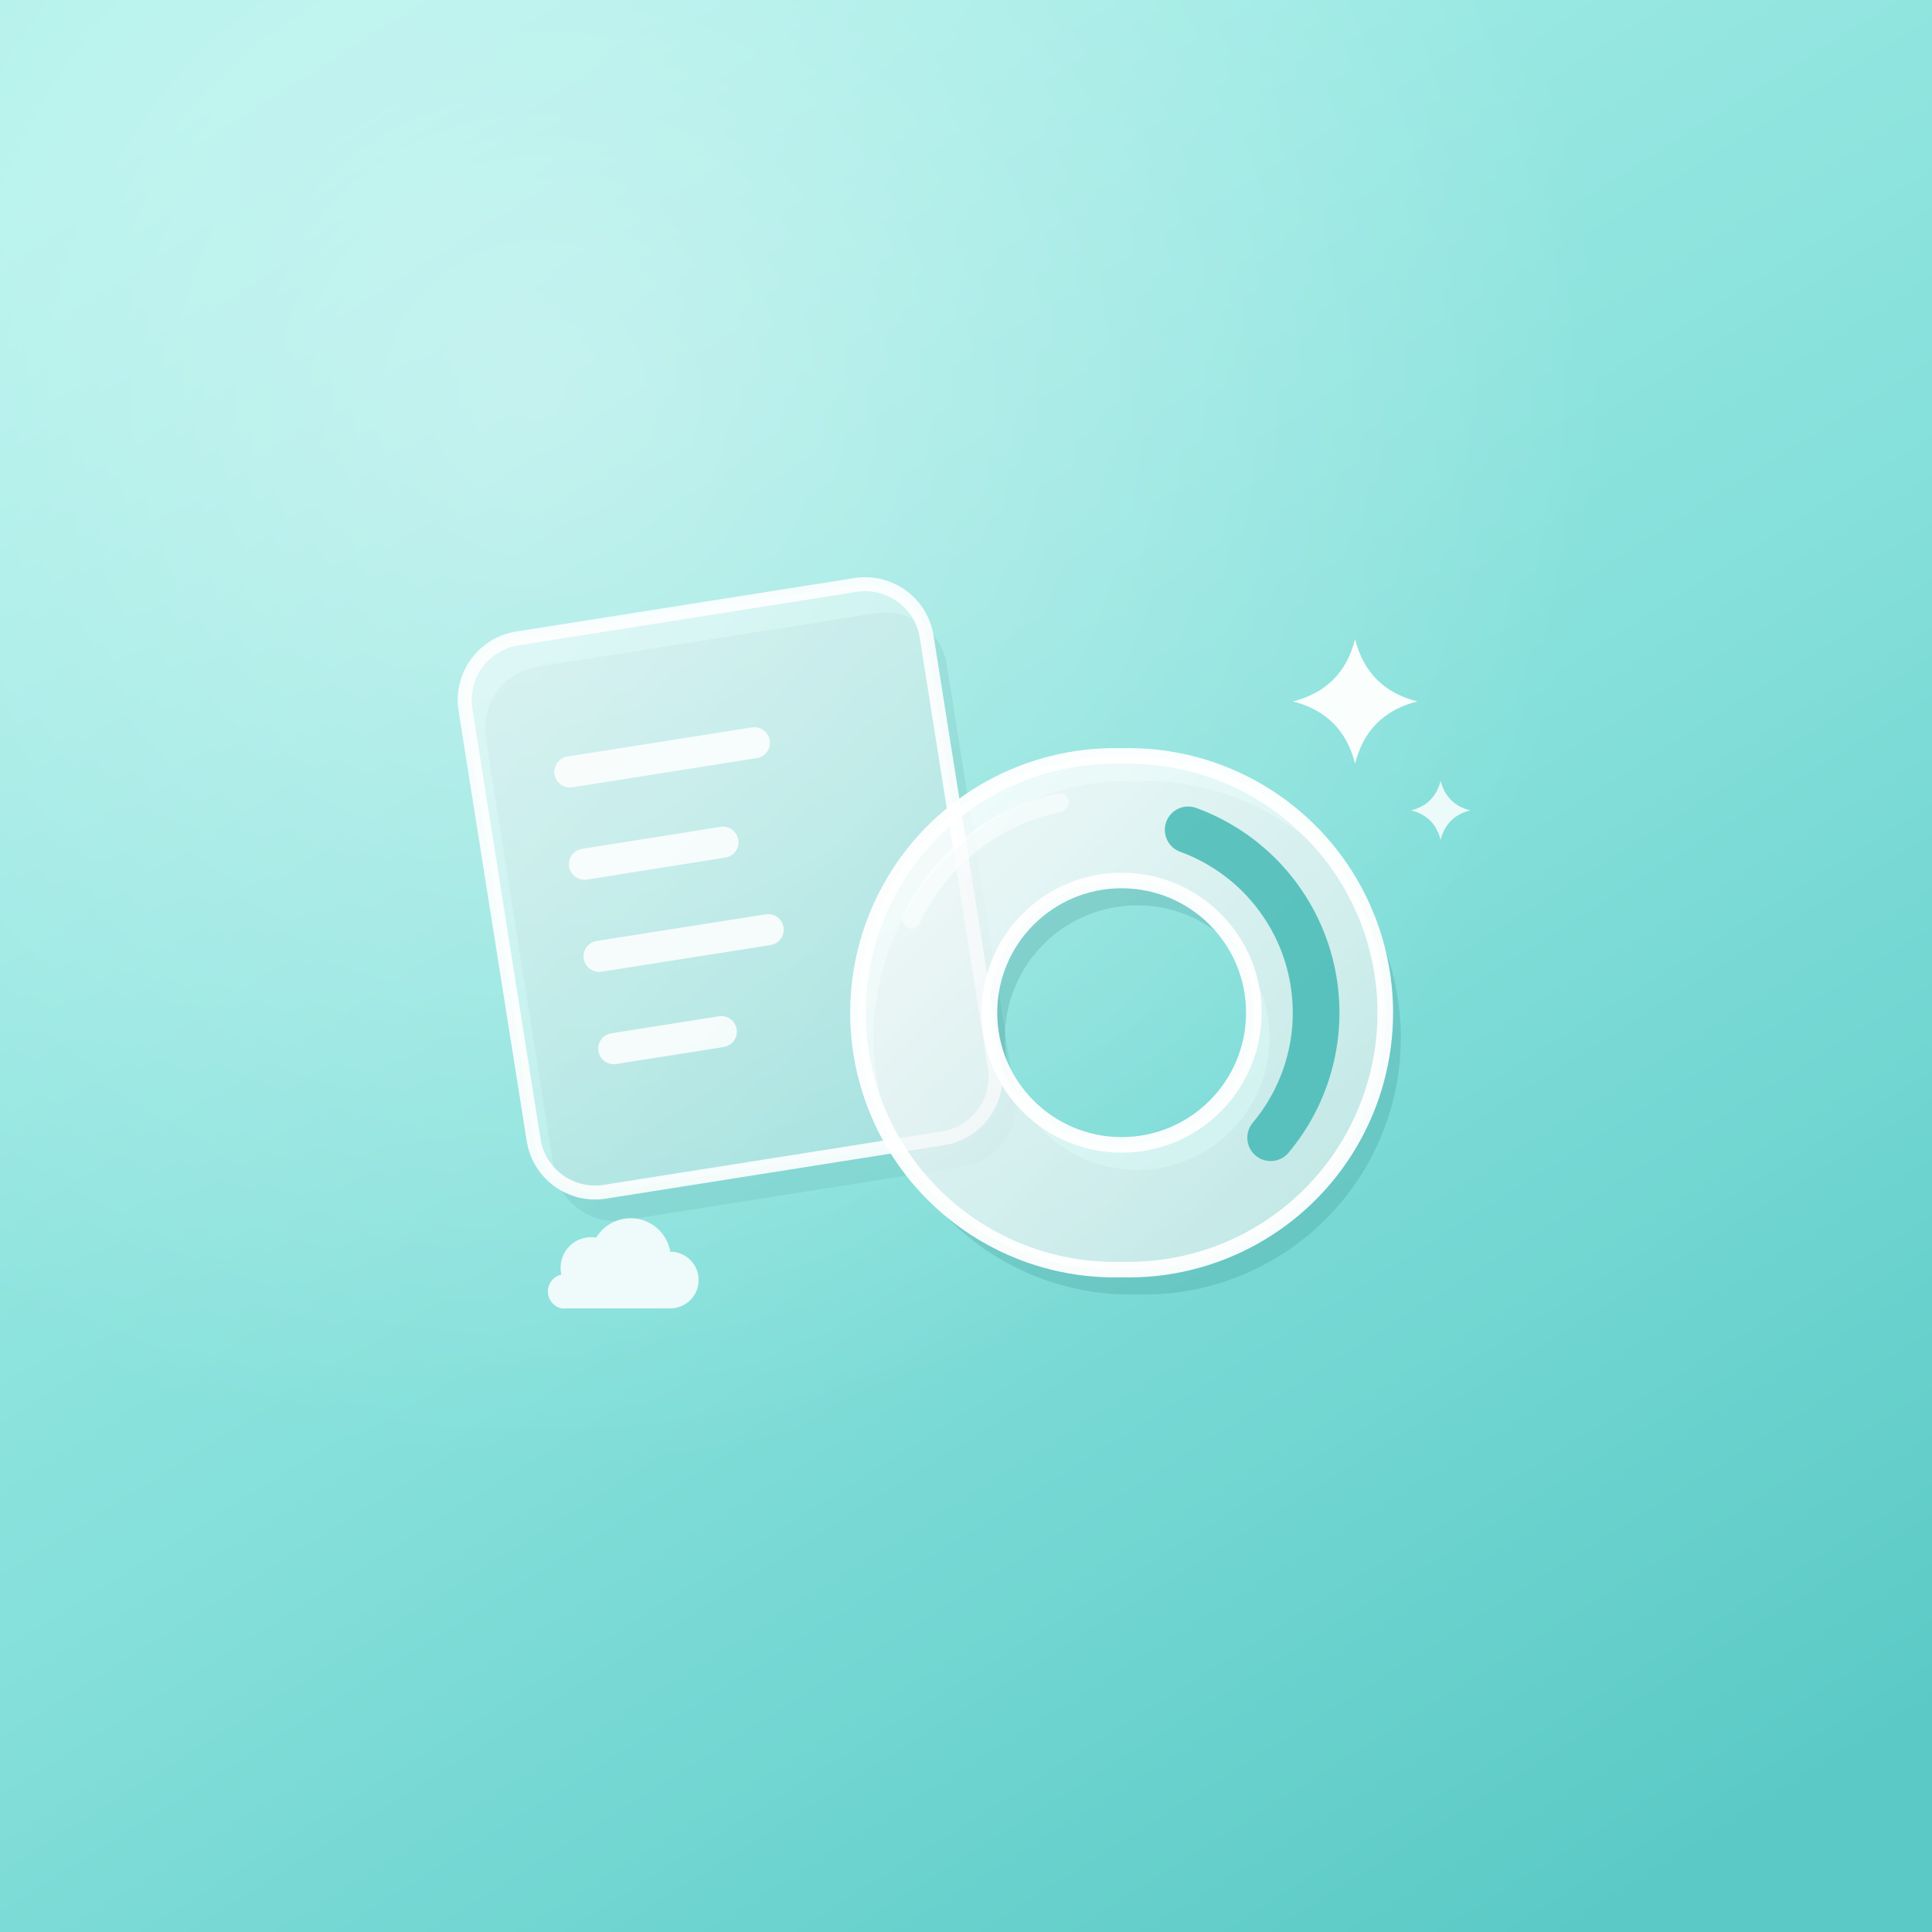
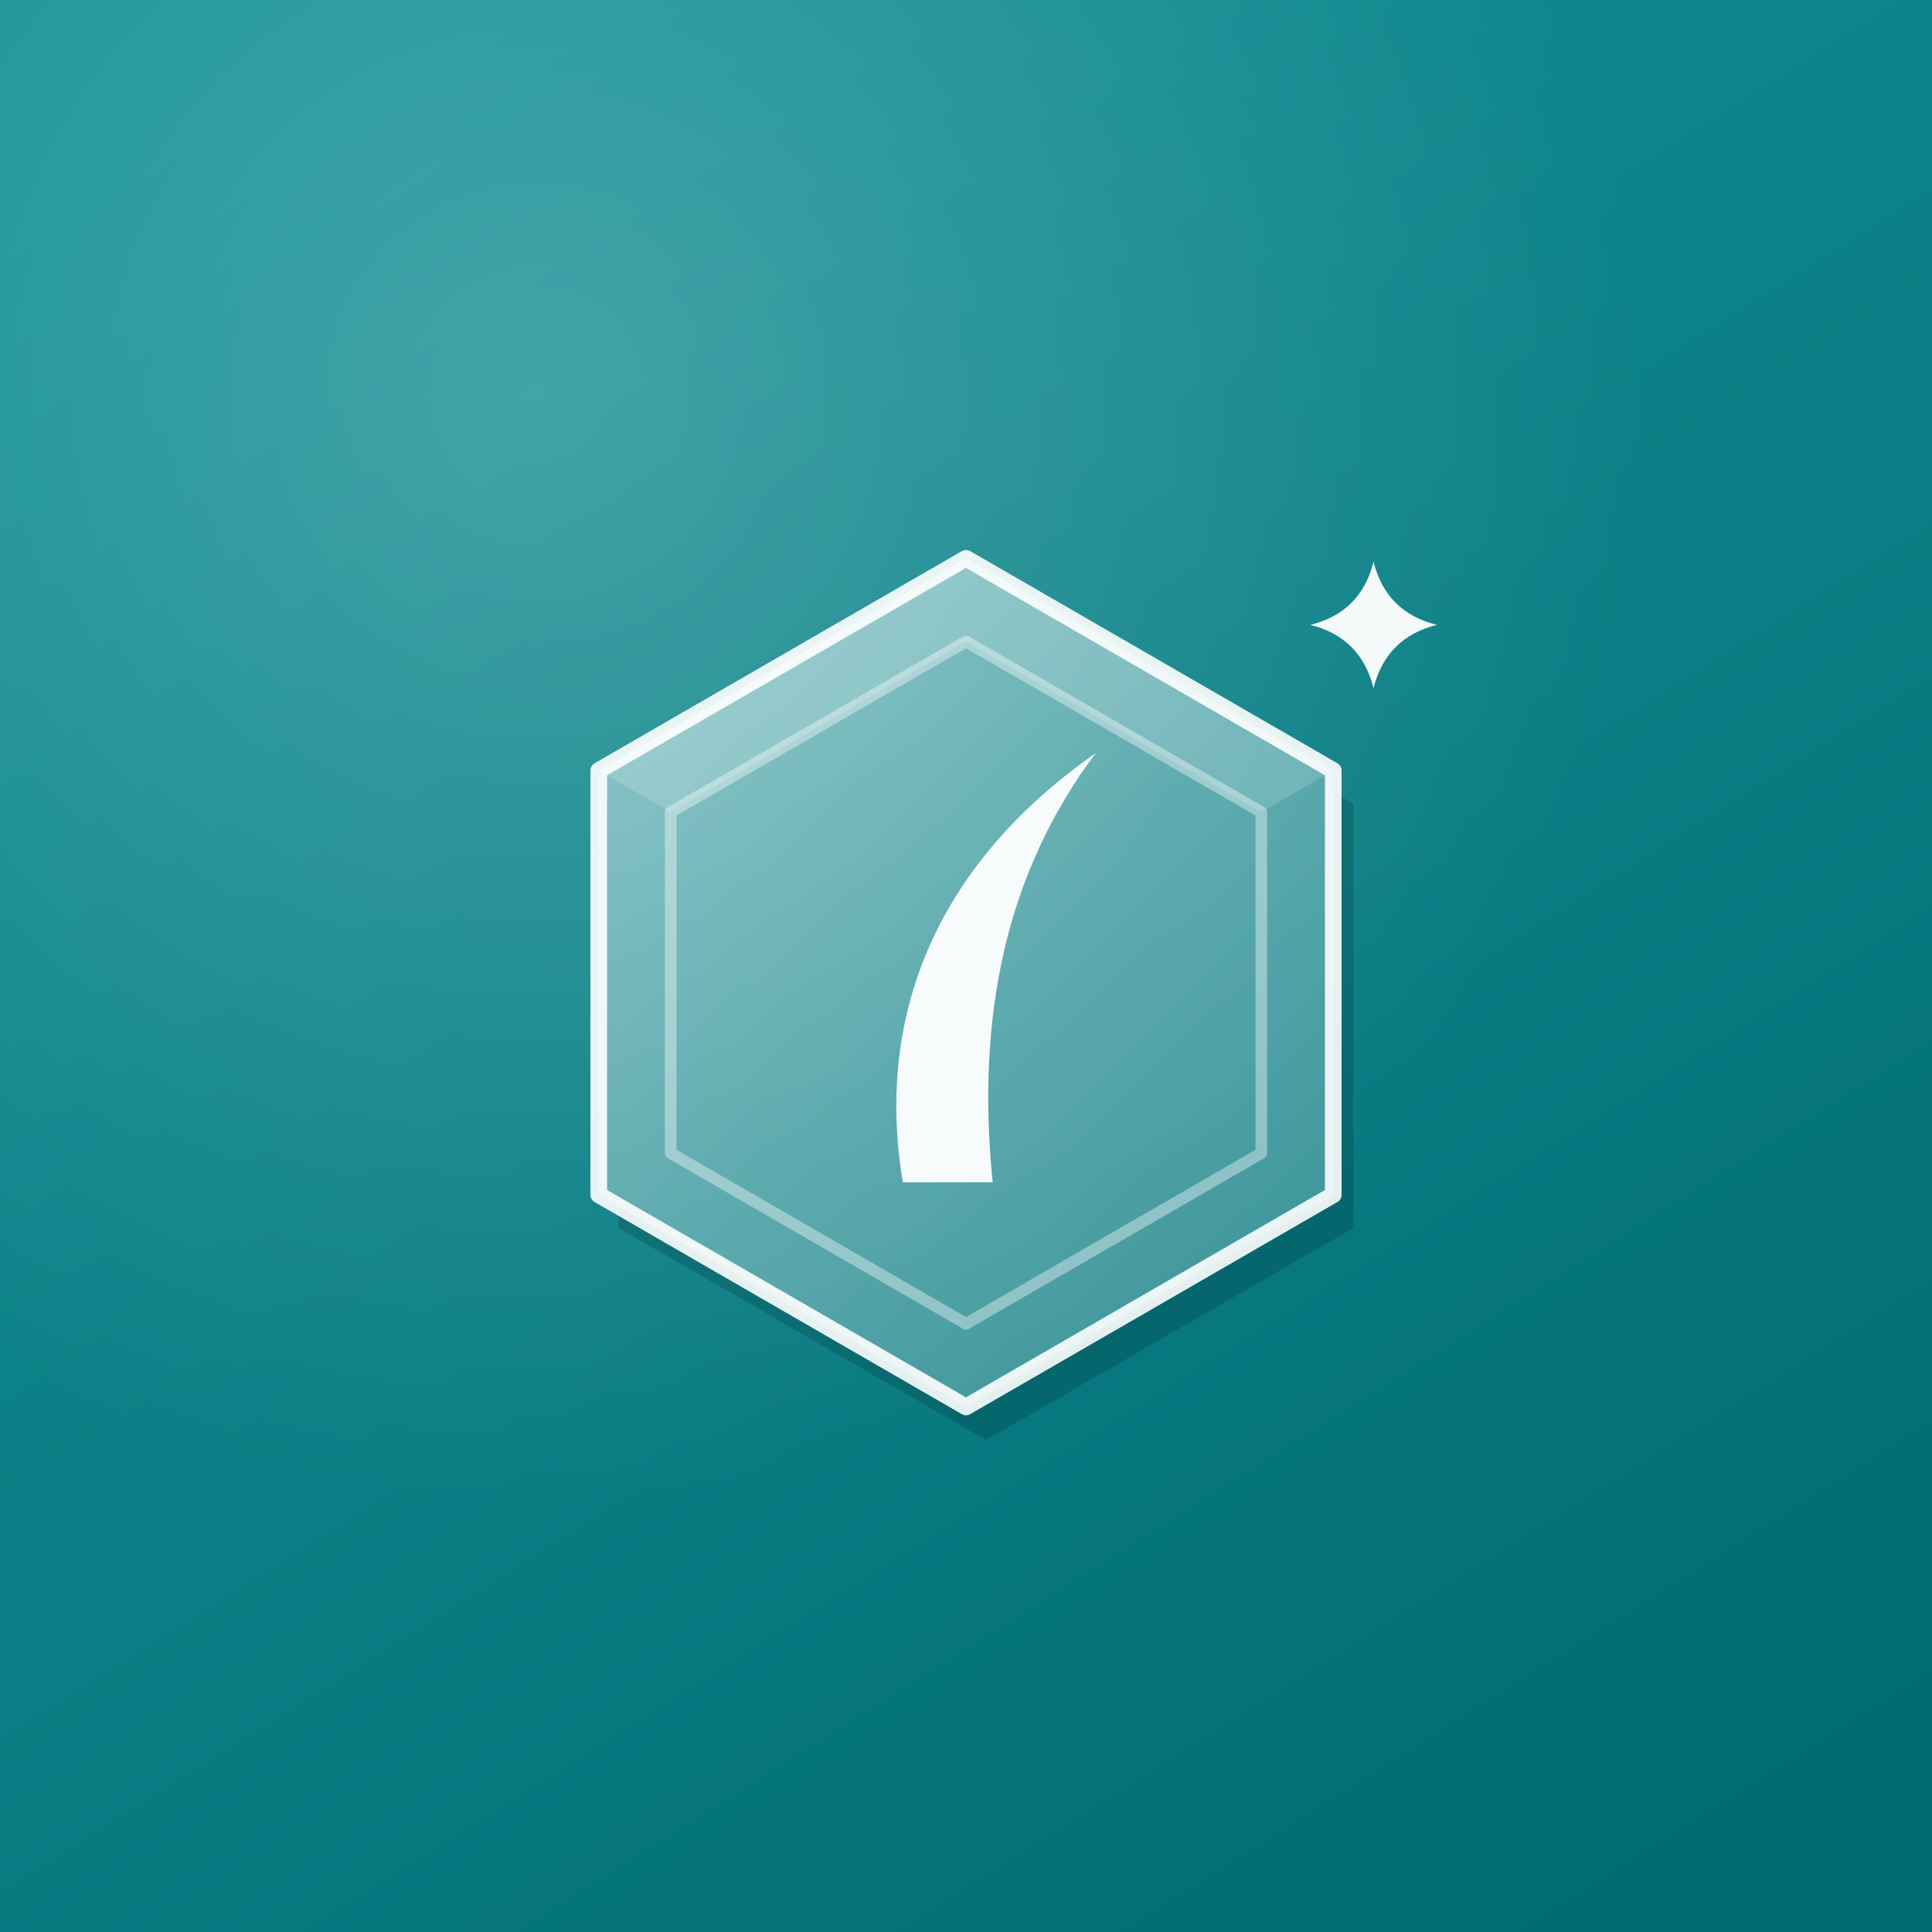
<svg xmlns="http://www.w3.org/2000/svg" width="108" height="108" viewBox="0 0 108 108">
  <defs>
    <linearGradient id="g0" x1="20" y1="0" x2="88" y2="108" gradientUnits="userSpaceOnUse">
-       <stop offset="0" stop-color="#ABF0EA" stop-opacity="1" />
-       <stop offset="0.55" stop-color="#84DFDA" stop-opacity="1" />
-       <stop offset="1" stop-color="#5BCAC6" stop-opacity="1" />
+       <stop offset="0" stop-color="#0E8F94" stop-opacity="1" />
+       <stop offset="0.55" stop-color="#0A7E84" stop-opacity="1" />
+       <stop offset="1" stop-color="#006B72" stop-opacity="1" />
    </linearGradient>
-     <radialGradient id="g1" cx="30" cy="22" r="60" gradientUnits="userSpaceOnUse">
-       <stop offset="0" stop-color="#FFFFFF" stop-opacity="0.4" />
+     <radialGradient id="g1" cx="30" cy="22" r="62" gradientUnits="userSpaceOnUse">
+       <stop offset="0" stop-color="#FFFFFF" stop-opacity="0.22" />
      <stop offset="1" stop-color="#FFFFFF" stop-opacity="0" />
    </radialGradient>
-     <linearGradient id="g3" x1="25.47" y1="36.23" x2="56.15" y2="63.09" gradientUnits="userSpaceOnUse">
-       <stop offset="0" stop-color="#FFFFFF" stop-opacity="0.55" />
-       <stop offset="1" stop-color="#FFFFFF" stop-opacity="0.25" />
-     </linearGradient>
-     <linearGradient id="g6" x1="47.91" y1="41.82" x2="77.49" y2="71.4" gradientUnits="userSpaceOnUse">
-       <stop offset="0" stop-color="#FFFFFF" stop-opacity="0.88" />
-       <stop offset="0.5" stop-color="#FFFFFF" stop-opacity="0.7" />
-       <stop offset="1" stop-color="#FFFFFF" stop-opacity="0.56" />
+     <linearGradient id="g3" x1="30.28" y1="31.21" x2="77.72" y2="78.65" gradientUnits="userSpaceOnUse">
+       <stop offset="0" stop-color="#FFFFFF" stop-opacity="0.46" />
+       <stop offset="0.5" stop-color="#FFFFFF" stop-opacity="0.3" />
+       <stop offset="1" stop-color="#FFFFFF" stop-opacity="0.2" />
    </linearGradient>
  </defs>
  <path d="M0,0h108v108h-108z" fill="url(#g0)" />
  <path d="M0,0h108v108h-108z" fill="url(#g1)" />
-   <path d="M30.04,37.27L48.95,34.28A3.48,3.48 0 0,1 52.93,37.17L56.74,61.23A3.48,3.48 0 0,1 53.85,65.21L34.94,68.21A3.48,3.48 0 0,1 30.96,65.31L27.15,41.25A3.48,3.48 0 0,1 30.04,37.27Z" fill="#0B5E63" fill-opacity="0.08" />
-   <path d="M28.91,35.69L47.82,32.7A3.48,3.48 0 0,1 51.8,35.59L55.61,59.65A3.48,3.48 0 0,1 52.72,63.63L33.81,66.62A3.48,3.48 0 0,1 29.83,63.73L26.02,39.67A3.48,3.48 0 0,1 28.91,35.69Z" fill="url(#g3)" stroke="#FFFFFF" stroke-opacity="0.9" stroke-width="0.78" stroke-linecap="round" stroke-linejoin="round" />
-   <path d="M31.86,43.15L42.17,41.52M32.67,48.31L40.41,47.08M33.49,53.46L42.94,51.97M34.31,58.62L40.32,57.67" fill="none" stroke="#FFFFFF" stroke-opacity="0.85" stroke-width="1.74" stroke-linecap="round" stroke-linejoin="round" />
-   <path d="M63.57,43.65A14.36,14.36 0 1,1 63.57,72.36A14.36,14.36 0 1,1 63.57,43.65ZM63.57,50.61A7.39,7.39 0 1,0 63.57,65.4A7.39,7.39 0 1,0 63.57,50.61Z" fill="#0B5E63" fill-opacity="0.15" fill-rule="evenodd" />
-   <path d="M62.7,42.26A14.36,14.36 0 1,1 62.7,70.97A14.36,14.36 0 1,1 62.7,42.26ZM62.7,49.22A7.39,7.39 0 1,0 62.7,64A7.39,7.39 0 1,0 62.7,49.22Z" fill="url(#g6)" fill-rule="evenodd" stroke="#FFFFFF" stroke-opacity="0.95" stroke-width="0.87" stroke-linecap="round" stroke-linejoin="round" />
-   <path d="M50.95,51.39A11.74,11.74 0 0,1 59.22,44.87" fill="none" stroke="#FFFFFF" stroke-opacity="0.5" stroke-width="1.04" stroke-linecap="round" stroke-linejoin="round" />
-   <path d="M66.42,46.39A10.88,10.88 0 0,1 71.03,63.6" fill="none" stroke="#3DB7B2" stroke-opacity="0.8" stroke-width="2.61" stroke-linecap="round" stroke-linejoin="round" />
-   <path d="M75.75,35.73Q76.45,38.51 79.23,39.21Q76.45,39.91 75.75,42.69Q75.05,39.91 72.27,39.21Q75.05,38.51 75.75,35.73Z" fill="#FFFFFF" fill-opacity="0.95" />
-   <path d="M80.53,43.65Q80.87,44.97 82.19,45.3Q80.87,45.63 80.53,46.95Q80.2,45.63 78.88,45.3Q80.2,44.97 80.53,43.65Z" fill="#FFFFFF" fill-opacity="0.85" />
-   <path d="M31.38,73.14L37.47,73.14A1.58,1.58 0 0,0 37.47,69.97A2.25,2.25 0 0,0 33.33,69.18A1.71,1.71 0 0,0 31.38,71.25A0.97,0.97 0 0,0 31.38,73.14Z" fill="#FFFFFF" fill-opacity="0.85" />
+   <path d="M34.58,68.65L55.12,80.5L75.65,68.65L75.65,44.93L74.53,44.29L74.53,66.79L54,78.65L34.58,67.43Z" fill="#003C40" fill-opacity="0.28" />
+   <path d="M54,31.21L74.53,43.07L74.53,66.79L54,78.65L33.47,66.79L33.47,43.07Z" fill="url(#g3)" stroke="#FFFFFF" stroke-opacity="0.9" stroke-width="0.93" stroke-linecap="round" stroke-linejoin="round" />
+   <path d="M54,35.86L70.51,45.4L70.51,64.46L54,74L37.49,64.46L37.49,45.4Z" fill="none" stroke="#FFFFFF" stroke-opacity="0.39" stroke-width="0.65" stroke-linecap="round" stroke-linejoin="round" />
+   <path d="M33.47,43.07L54,31.21L74.53,43.07L70.51,45.4L54,35.86L37.49,45.4Z" fill="#FFFFFF" fill-opacity="0.16" />
+   <path d="M50.47,66.09C48.98,57.25 51.95,48.61 61.25,42.1C56.23,48.79 54.56,56.79 55.49,66.09Z" fill="#FFFFFF" fill-opacity="0.95" />
+   <path d="M76.78,31.4Q77.49,34.23 80.32,34.93Q77.49,35.64 76.78,38.47Q76.08,35.64 73.25,34.93Q76.08,34.23 76.78,31.4Z" fill="#FFFFFF" fill-opacity="0.95" />
</svg>
